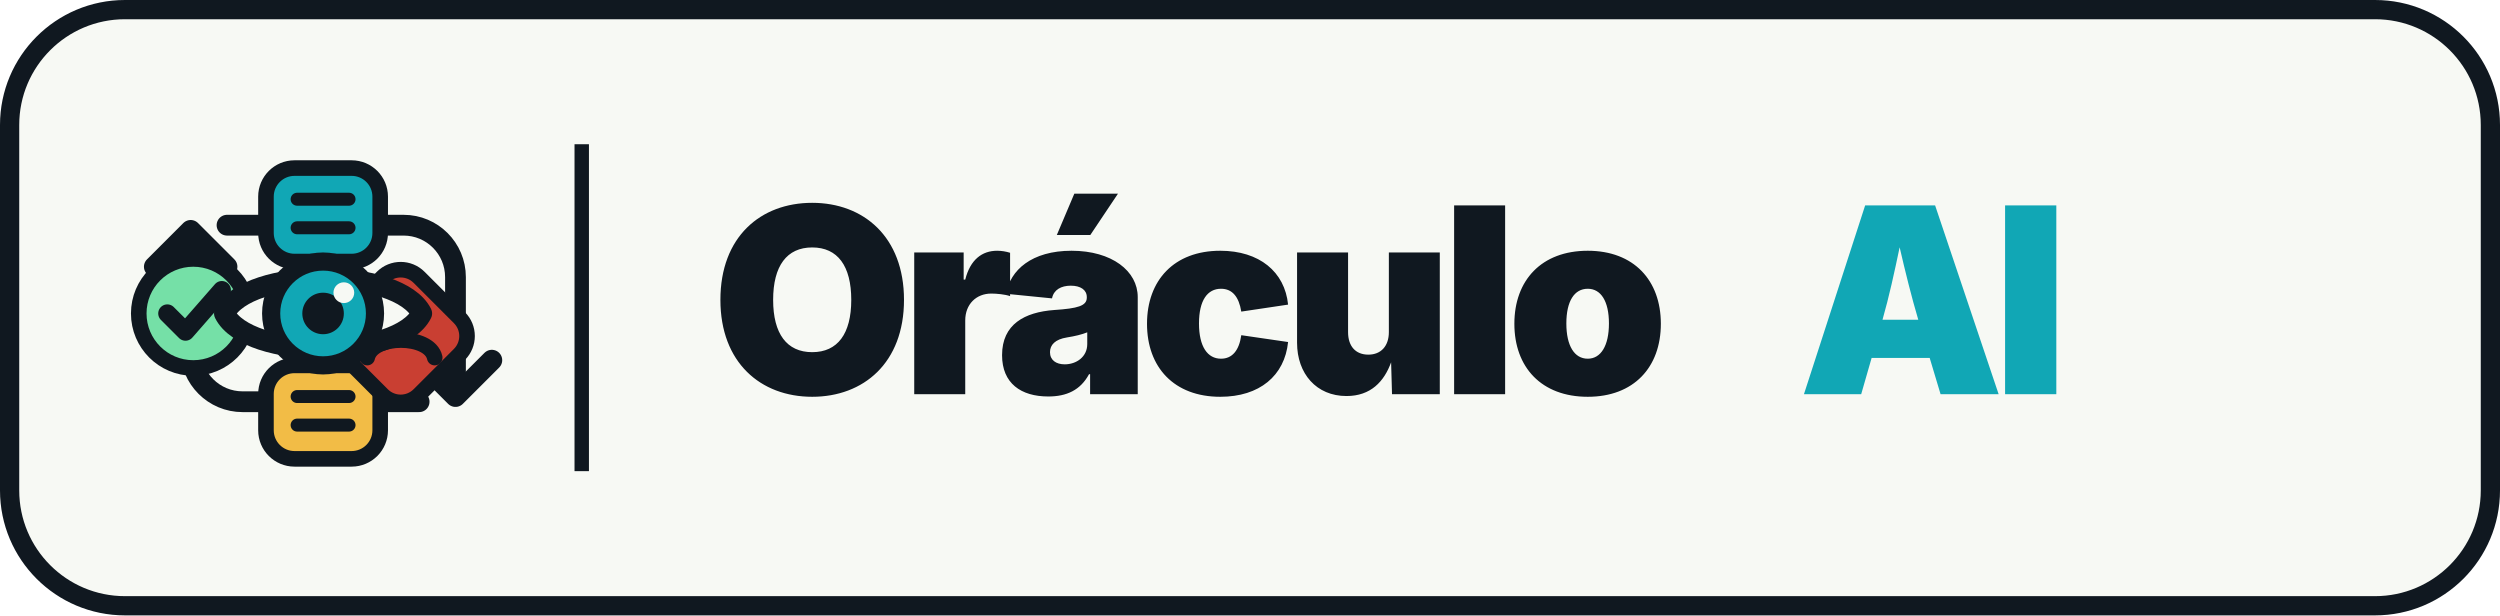
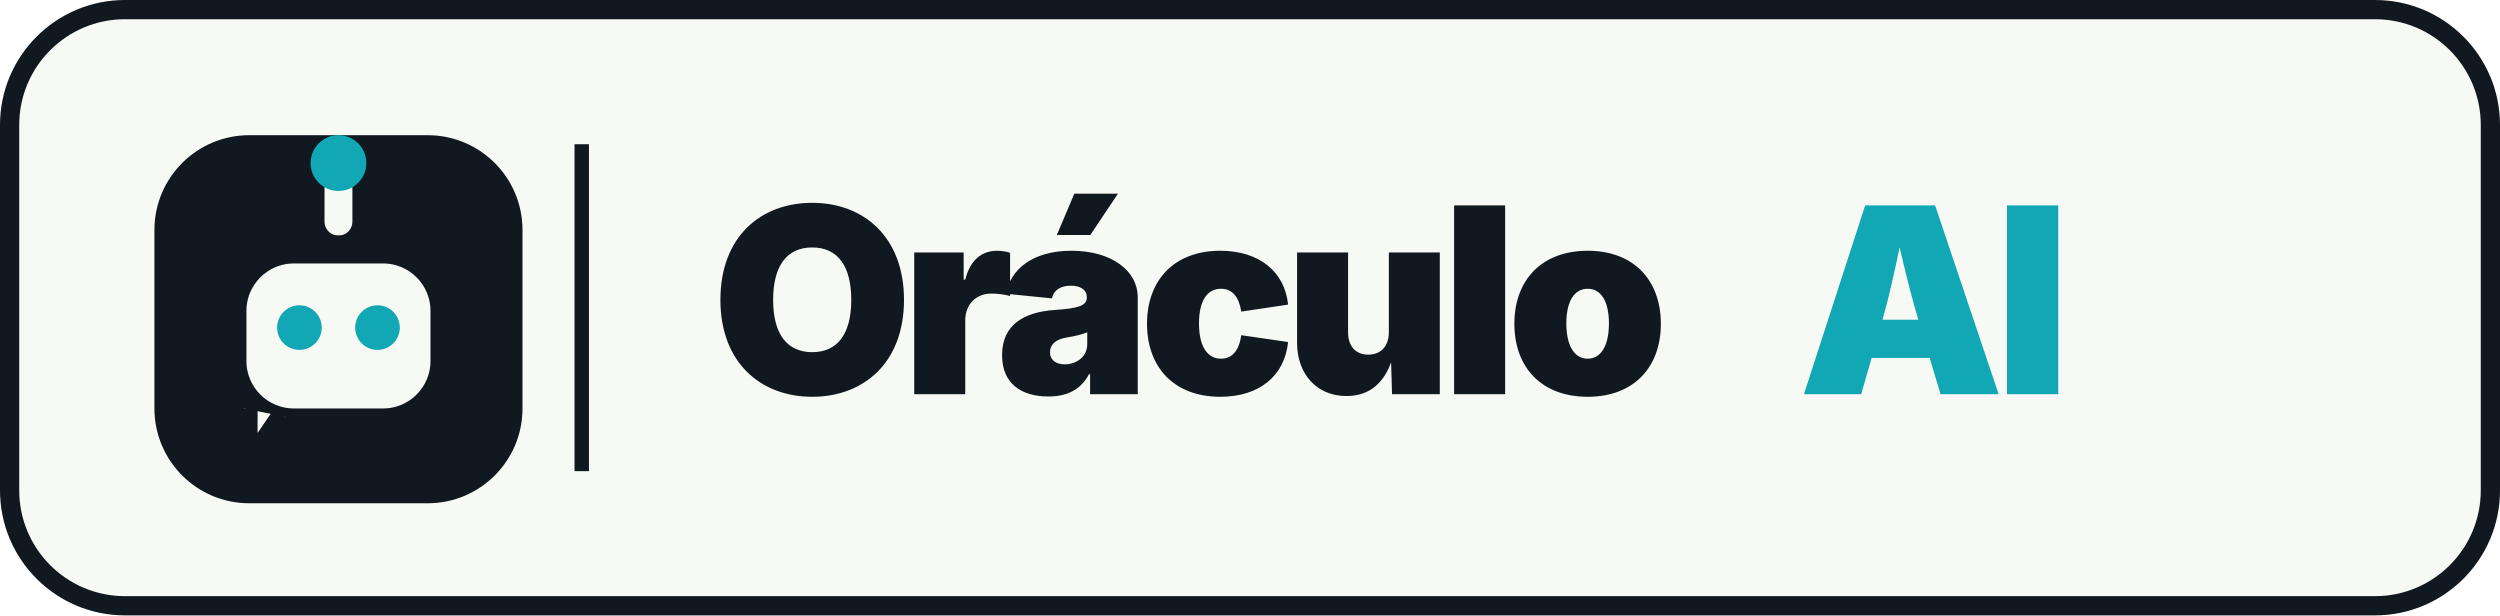
<svg xmlns="http://www.w3.org/2000/svg" width="520" height="128" viewBox="0 0 520 128" fill="none" role="img" aria-labelledby="title desc">
  <rect x="2" y="2" width="516" height="124" rx="24" fill="#F7F9F4" stroke="#101820" stroke-width="4" />
-   <g transform="translate(24 22) scale(.54)">
-     <path d="M43 46H111C122.046 46 131 54.954 131 66V110" stroke="#101820" stroke-width="8" stroke-linecap="round" />
-     <path d="M117 98L131 112L145 98" stroke="#101820" stroke-width="8" stroke-linecap="round" stroke-linejoin="round" />
-     <path d="M117 114H49C37.954 114 29 105.046 29 94V50" stroke="#101820" stroke-width="8" stroke-linecap="round" />
-     <path d="M43 62L29 48L15 62" stroke="#101820" stroke-width="8" stroke-linecap="round" stroke-linejoin="round" />
-     <rect x="58" y="24" width="44" height="36" rx="11" fill="#11A7B5" stroke="#101820" stroke-width="6" />
-     <path d="M70 36H90M70 47H90" stroke="#101820" stroke-width="5" stroke-linecap="round" />
-     <rect x="58" y="100" width="44" height="36" rx="11" fill="#F2BC46" stroke="#101820" stroke-width="6" />
-     <path d="M70 112H90M70 123H90" stroke="#101820" stroke-width="5" stroke-linecap="round" />
-     <circle cx="30" cy="80" r="21" fill="#75E0A7" stroke="#101820" stroke-width="6" />
-     <path d="M20 80L27 87L41 71" stroke="#101820" stroke-width="7" stroke-linecap="round" stroke-linejoin="round" />
-     <rect x="109.899" y="59" width="42" height="42" rx="10" transform="rotate(45 109.899 59)" fill="#C93F32" stroke="#101820" stroke-width="6" />
-     <circle cx="110" cy="78" r="7" fill="#101820" />
-     <path d="M97 97C99 88 121 88 123 97" stroke="#101820" stroke-width="6" stroke-linecap="round" />
-     <path d="M42 80C51 62 109 62 118 80C109 98 51 98 42 80Z" fill="#F7F9F4" stroke="#101820" stroke-width="8" stroke-linejoin="round" />
-     <circle cx="80" cy="80" r="20" fill="#11A7B5" stroke="#101820" stroke-width="7" />
-     <circle cx="80" cy="80" r="8" fill="#101820" />
-     <circle cx="88" cy="72" r="4" fill="#F7F9F4" />
+   <g transform="translate(24 20) scale(.58)">
+     <rect x="14" y="14" width="132" height="132" rx="34" fill="#101820" />
+     <path d="M80 45V30" stroke="#F7F9F4" stroke-width="10" stroke-linecap="round" />
+     <circle cx="80" cy="24" r="10" fill="#11A7B5" />
+     <rect x="42" y="55" width="76" height="62" rx="22" fill="#F7F9F4" stroke="#101820" stroke-width="10" />
+     <path d="M61 115L46 137V112" fill="#F7F9F4" />
+     <path d="M61 115L46 137V112" stroke="#101820" stroke-width="10" stroke-linejoin="round" />
+     <circle cx="66" cy="83" r="8" fill="#11A7B5" />
+     <circle cx="94" cy="83" r="8" fill="#11A7B5" />
+     <path d="M66 101H94" stroke="#F7F9F4" stroke-width="8" stroke-linecap="round" />
  </g>
  <path d="M121 30V98" stroke="#101820" stroke-width="3" />
  <text x="148" y="82" fill="#101820" font-family="Inter, Arial, sans-serif" font-size="54" font-weight="850" letter-spacing="-2.4">Oráculo</text>
-   <text x="374" y="82" fill="#11A7B5" font-family="Inter, Arial, sans-serif" font-size="54" font-weight="900" letter-spacing="-2.4">AI</text>
+   <text x="374" y="82" fill="#11A7B5" font-family="Inter, Arial, sans-serif" font-size="54" font-weight="900" letter-spacing="-2">AI</text>
</svg>
